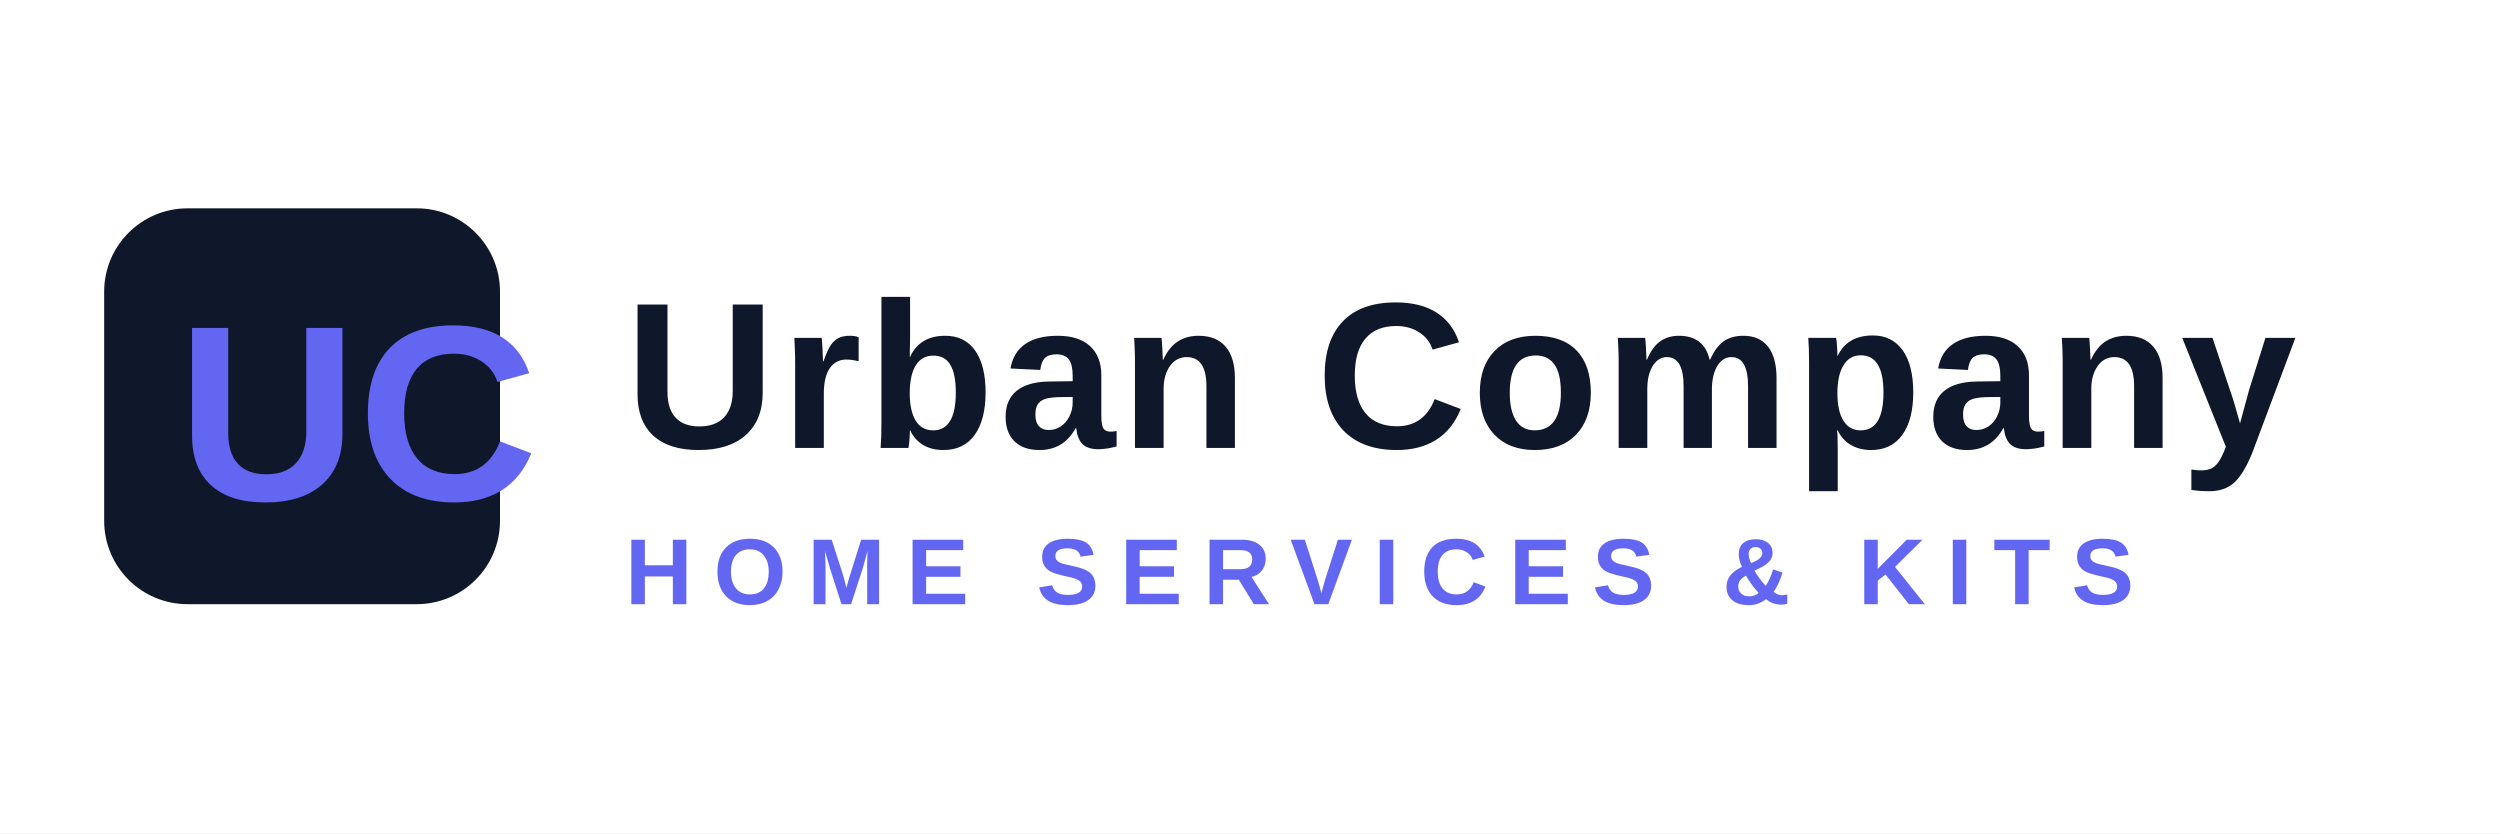
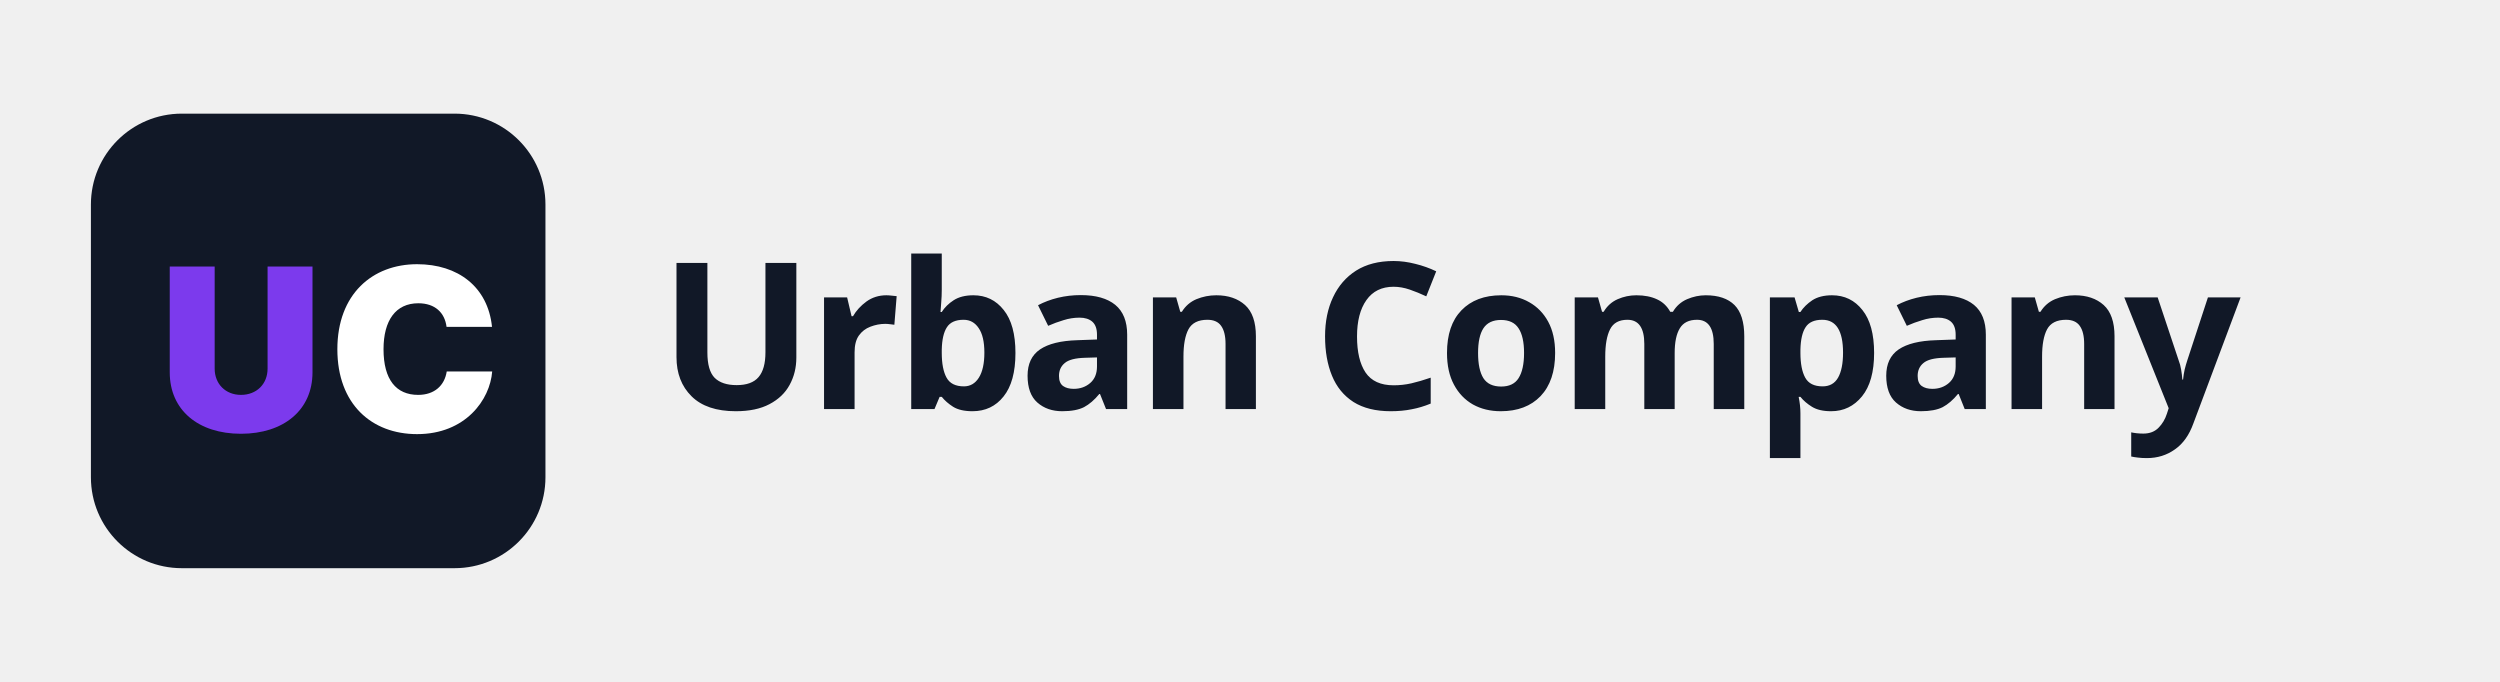
- <svg xmlns="http://www.w3.org/2000/svg" viewBox="0 0 240 80" width="240" height="80">
-   <rect width="240" height="80" fill="#ffffff" />
-   <g transform="translate(10, 16)">
-     <rect x="0" y="4" width="38" height="38" rx="8" fill="#0f172a" />
-     <text x="7" y="32" font-family="'Outfit', Arial, sans-serif" font-weight="900" font-size="24" fill="#6366f1">UC</text>
-     <text x="50" y="27" font-family="'Outfit', Arial, sans-serif" font-weight="800" font-size="20" fill="#0f172a" letter-spacing="0.5">Urban Company</text>
-     <text x="50" y="42" font-family="'Plus Jakarta Sans', Arial, sans-serif" font-weight="700" font-size="9" fill="#6366f1" letter-spacing="2">HOME SERVICES &amp; KITS</text>
+ <svg xmlns="http://www.w3.org/2000/svg" viewBox="0 0 220 60" width="220" height="60">
+   <g transform="translate(8, 8)">
+     <rect x="0" y="2" width="40" height="40" rx="8" fill="#111827" />
+     <text x="6" y="30" font-family="'Inter', 'Arial Black', sans-serif" font-weight="900" font-size="20" fill="#7C3AED">U</text>
+     <text x="21" y="30" font-family="'Inter', 'Arial Black', sans-serif" font-weight="900" font-size="20" fill="#ffffff">C</text>
+     <text x="50" y="28" font-family="'Plus Jakarta Sans', sans-serif" font-weight="800" font-size="18" fill="#111827" letter-spacing="-0.5">Urban Company</text>
  </g>
</svg>
